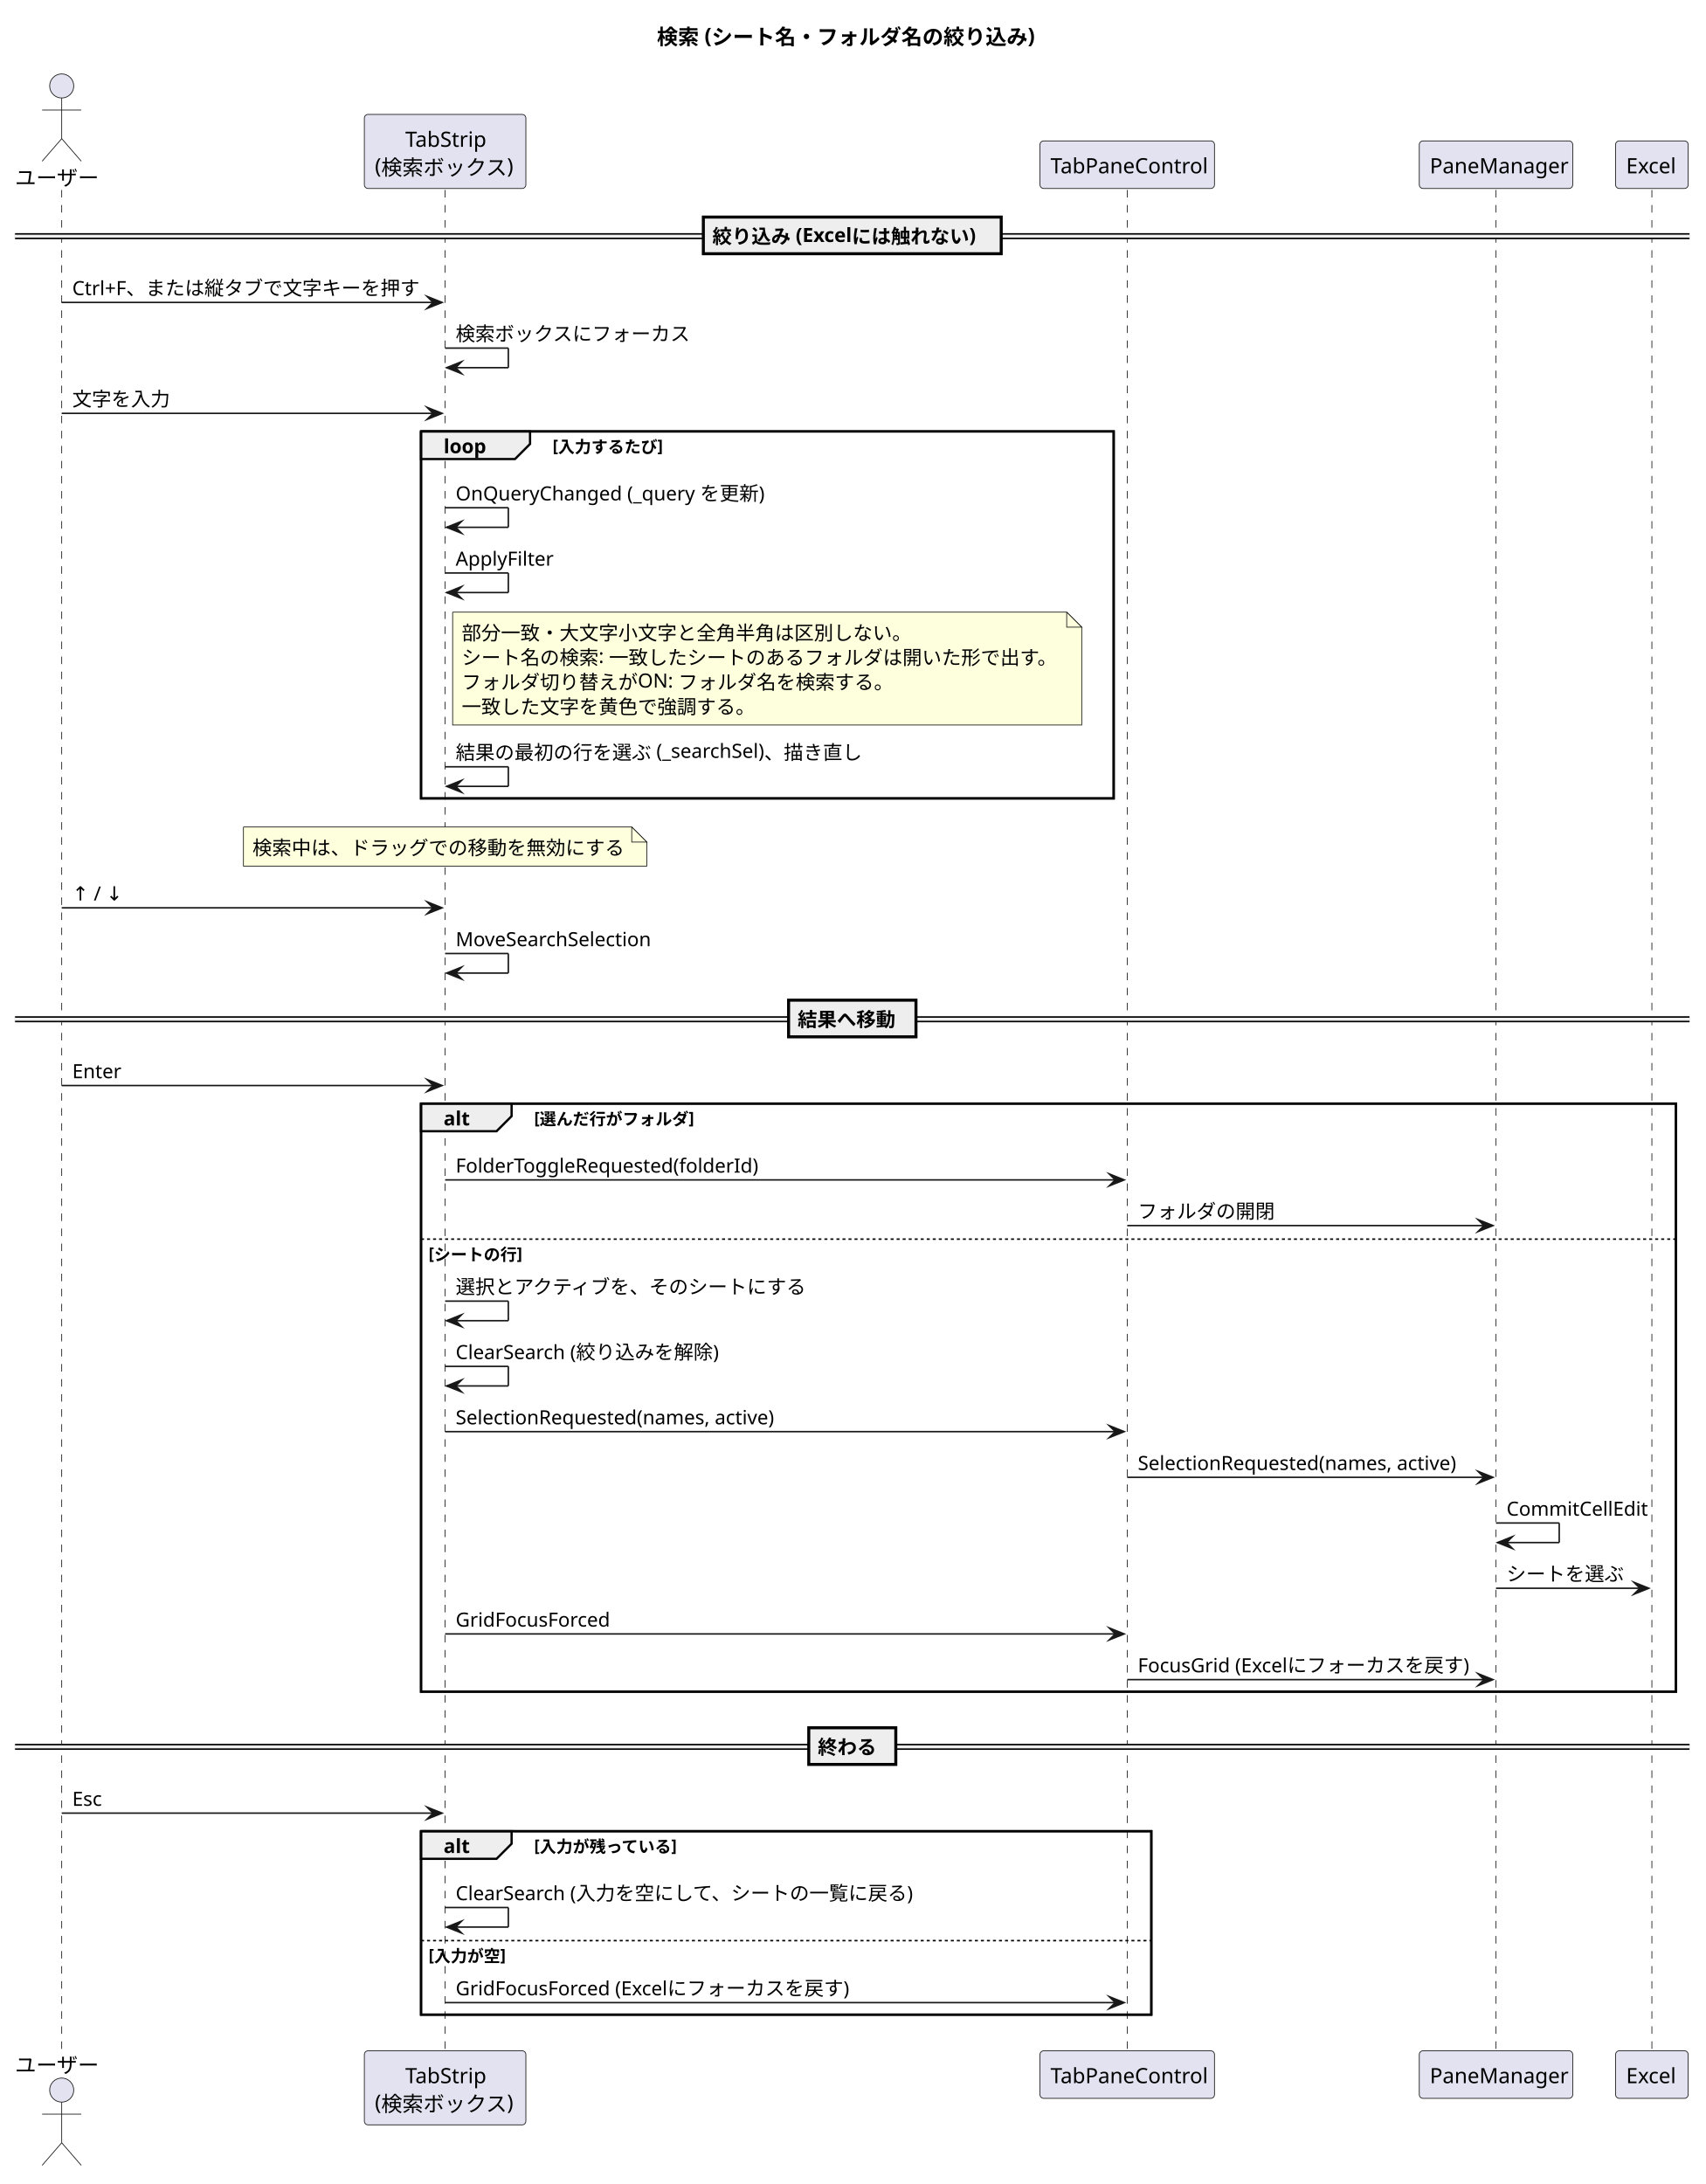
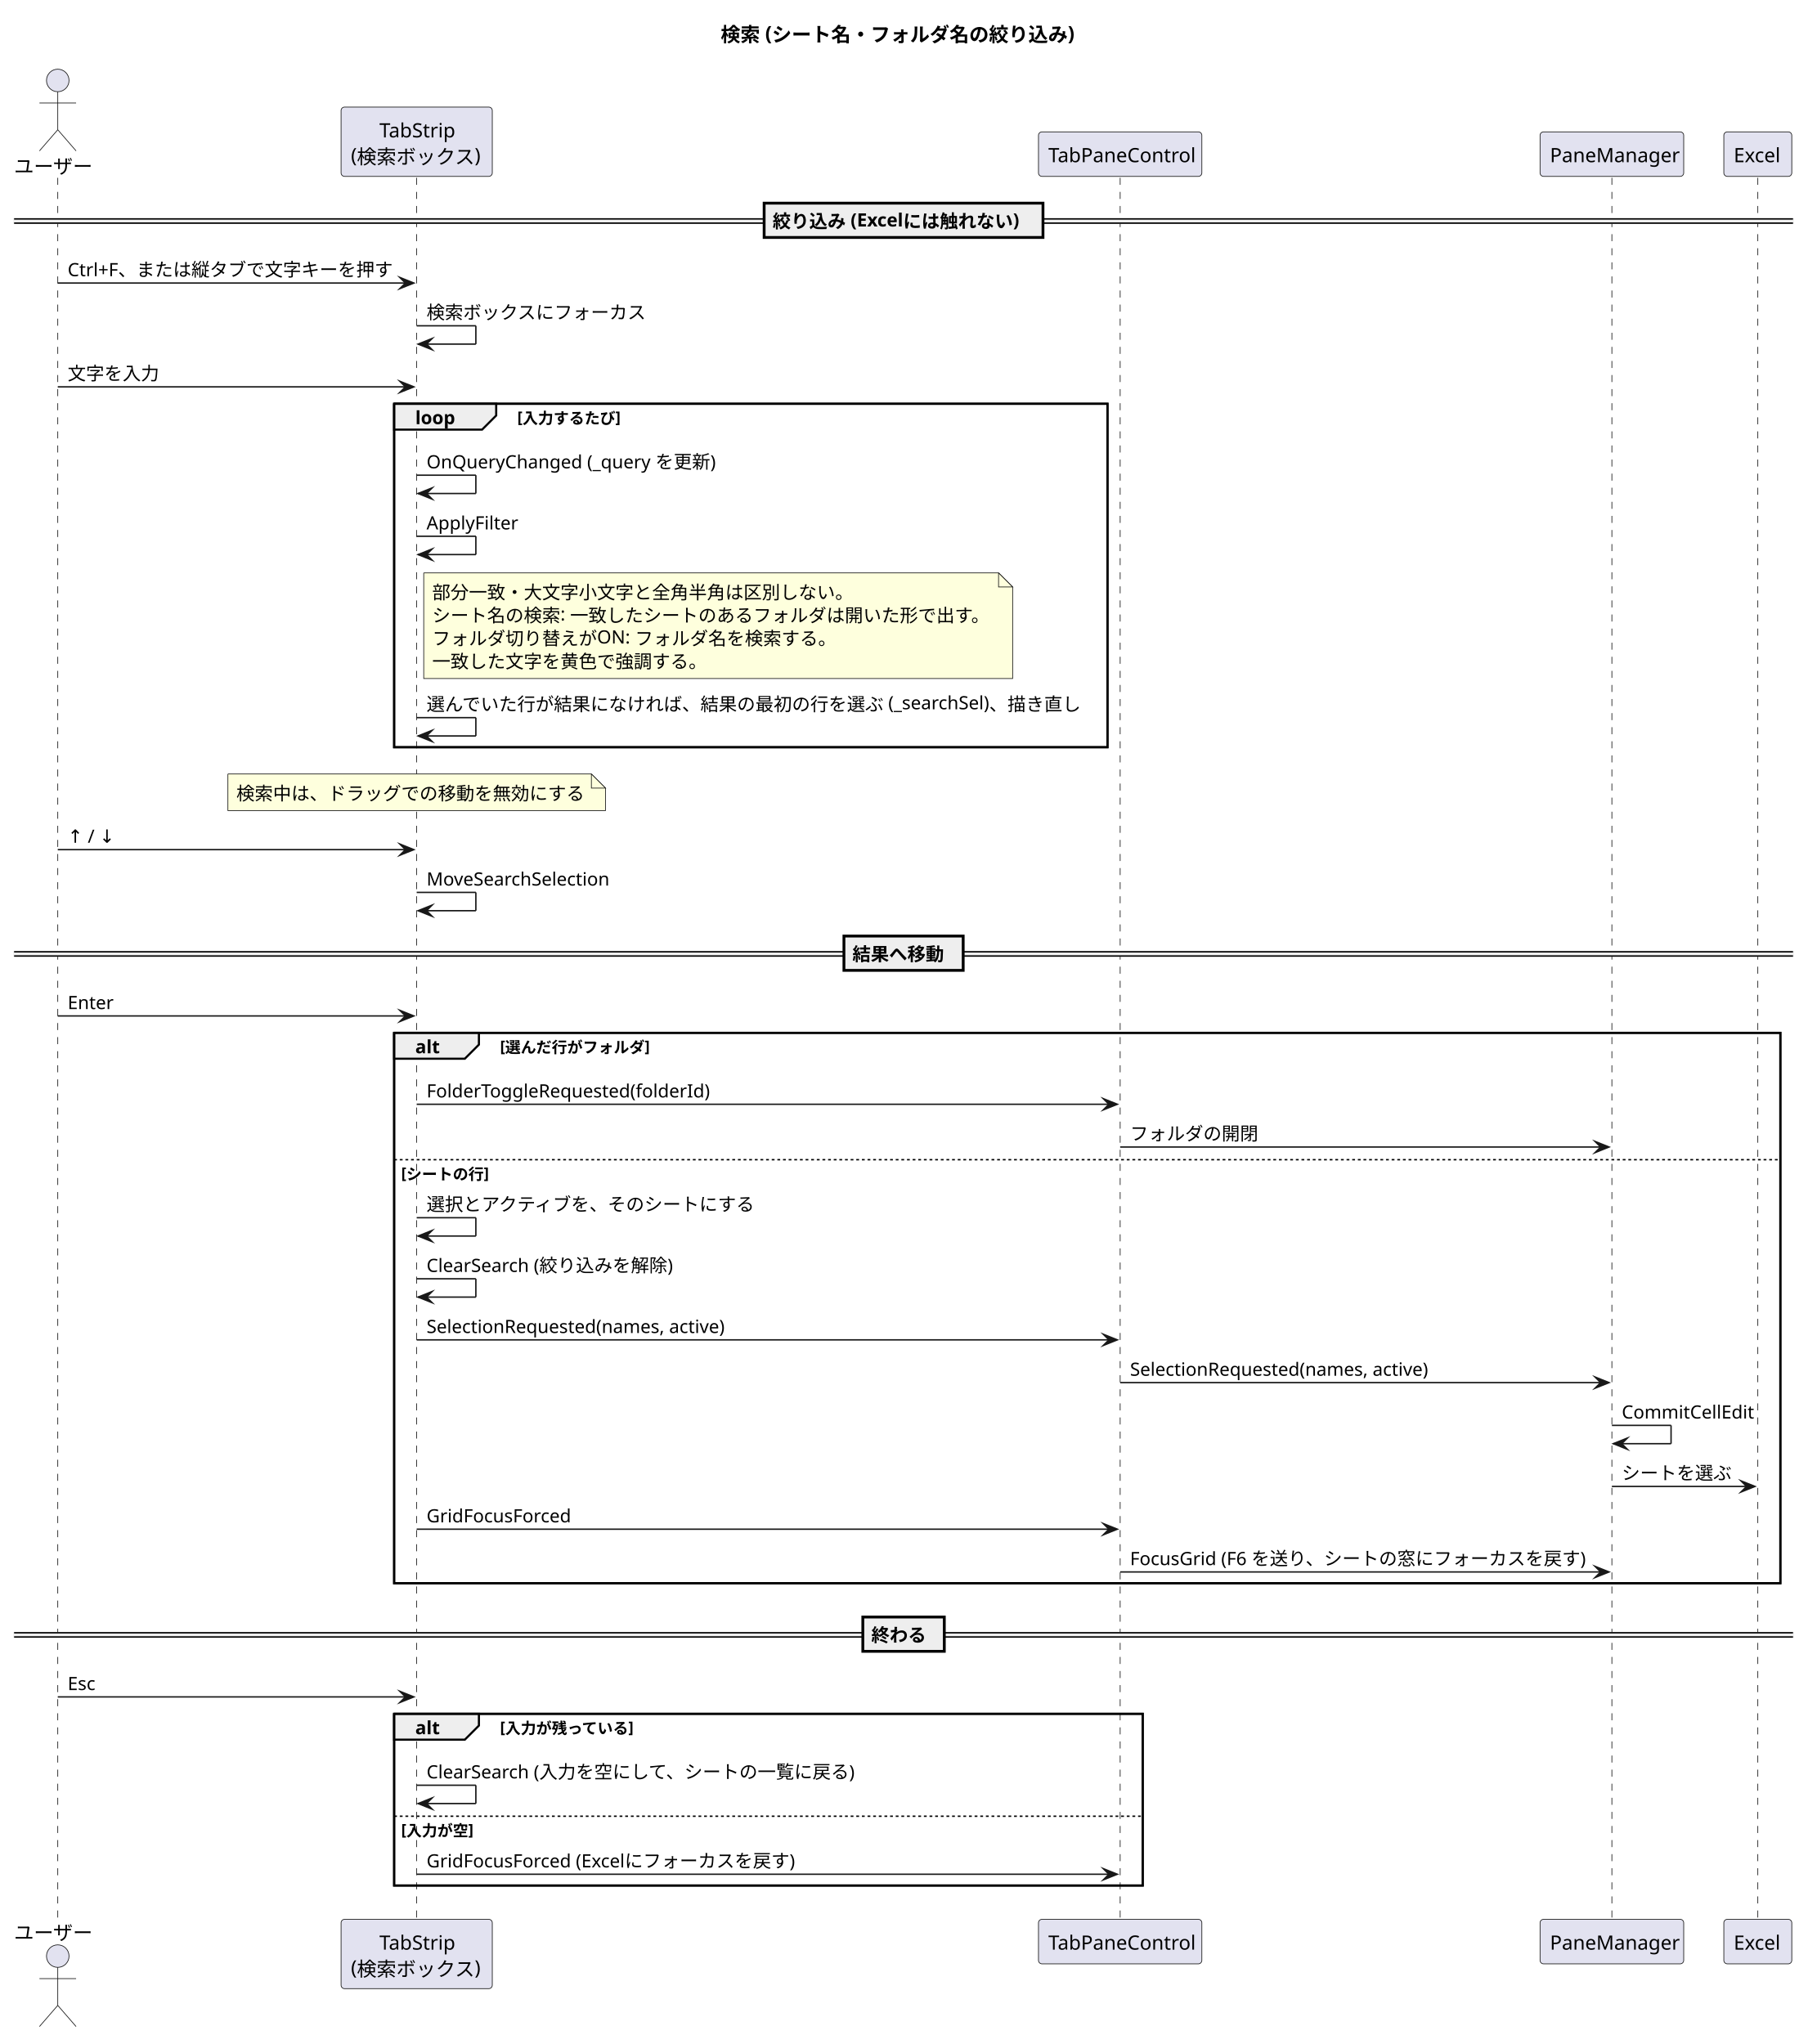
- <svg xmlns="http://www.w3.org/2000/svg" version="1.1" data-diagram-type="SEQUENCE" style="width:1133px;height:1451px;background:#FFFFFF;" width="1133px" height="1451px" viewBox="0 0 1133 1451" zoomAndPan="magnify" preserveAspectRatio="none" contentStyleType="text/css">
+ <svg xmlns="http://www.w3.org/2000/svg" version="1.1" data-diagram-type="SEQUENCE" style="width:1283px;height:1451px;background:#FFFFFF;" width="1283px" height="1451px" viewBox="0 0 1283 1451" zoomAndPan="magnify" preserveAspectRatio="none" contentStyleType="text/css">
  <defs />
  <g font-family="sans-serif" lengthAdjust="spacing">
    <g class="title" data-source-line="1">
-       <text x="436.457" y="29.533" fill="#000" font-size="14" textLength="258.651" font-weight="700">検索 (シート名・フォルダ名の絞り込み)</text>
-     </g>
-     <rect x="279.75" y="286.625" width="460.224" height="243.813" fill="none" style="stroke:#000;stroke-width:1.5;" />
-     <rect x="279.75" y="733.195" width="833.814" height="390.703" fill="none" style="stroke:#000;stroke-width:1.5;" />
-     <rect x="279.75" y="1216.602" width="485.224" height="121.891" fill="none" style="stroke:#000;stroke-width:1.5;" />
+       <text x="511.496" y="29.533" fill="#000" font-size="14" textLength="258.651" font-weight="700">検索 (シート名・フォルダ名の絞り込み)</text>
+     </g>
+     <rect x="279.75" y="286.625" width="506.308" height="243.813" fill="none" style="stroke:#000;stroke-width:1.5;" />
+     <rect x="279.75" y="733.195" width="983.893" height="390.703" fill="none" style="stroke:#000;stroke-width:1.5;" />
+     <rect x="279.75" y="1216.602" width="531.308" height="121.891" fill="none" style="stroke:#000;stroke-width:1.5;" />
    <g class="participant-lifeline" data-qualified-name="U" data-entity-uid="part1" id="part1-lifeline" data-source-line="5">
      <g>
        <rect x="37.5" y="126.219" width="8" height="1236.273" fill="#000" fill-opacity="0" />
        <line x1="41" y1="126.219" x2="41" y2="1362.492" style="stroke:#181818;stroke-width:0.5;stroke-dasharray:5,5;" />
      </g>
    </g>
    <g class="participant-lifeline" data-qualified-name="S" data-entity-uid="part2" id="part2-lifeline" data-source-line="6">
      <g>
        <rect x="292.25" y="126.219" width="8" height="1236.273" fill="#000" fill-opacity="0" />
        <line x1="295.75" y1="126.219" x2="295.75" y2="1362.492" style="stroke:#181818;stroke-width:0.5;stroke-dasharray:5,5;" />
      </g>
    </g>
    <g class="participant-lifeline" data-qualified-name="C" data-entity-uid="part3" id="part3-lifeline" data-source-line="7">
      <g>
-         <rect x="745.474" y="126.219" width="8" height="1236.273" fill="#000" fill-opacity="0" />
-         <line x1="748.974" y1="126.219" x2="748.974" y2="1362.492" style="stroke:#181818;stroke-width:0.5;stroke-dasharray:5,5;" />
+         <rect x="791.558" y="126.219" width="8" height="1236.273" fill="#000" fill-opacity="0" />
+         <line x1="795.058" y1="126.219" x2="795.058" y2="1362.492" style="stroke:#181818;stroke-width:0.5;stroke-dasharray:5,5;" />
      </g>
    </g>
    <g class="participant-lifeline" data-qualified-name="P" data-entity-uid="part4" id="part4-lifeline" data-source-line="8">
      <g>
-         <rect x="990.493" y="126.219" width="8" height="1236.273" fill="#000" fill-opacity="0" />
-         <line x1="993.993" y1="126.219" x2="993.993" y2="1362.492" style="stroke:#181818;stroke-width:0.5;stroke-dasharray:5,5;" />
+         <rect x="1140.571" y="126.219" width="8" height="1236.273" fill="#000" fill-opacity="0" />
+         <line x1="1144.071" y1="126.219" x2="1144.071" y2="1362.492" style="stroke:#181818;stroke-width:0.5;stroke-dasharray:5,5;" />
      </g>
    </g>
    <g class="participant-lifeline" data-qualified-name="XL" data-entity-uid="part5" id="part5-lifeline" data-source-line="9">
      <g>
-         <rect x="1094.064" y="126.219" width="8" height="1236.273" fill="#000" fill-opacity="0" />
-         <line x1="1097.564" y1="126.219" x2="1097.564" y2="1362.492" style="stroke:#181818;stroke-width:0.5;stroke-dasharray:5,5;" />
+         <rect x="1244.143" y="126.219" width="8" height="1236.273" fill="#000" fill-opacity="0" />
+         <line x1="1247.643" y1="126.219" x2="1247.643" y2="1362.492" style="stroke:#181818;stroke-width:0.5;stroke-dasharray:5,5;" />
      </g>
    </g>
    <g class="participant participant-head" data-qualified-name="U" data-entity-uid="part1" id="part1-head" data-source-line="5">
      <text x="10" y="123.143" fill="#000" font-size="14" textLength="56">ユーザー</text>
      <ellipse cx="41" cy="57.109" rx="8" ry="8" fill="#E2E2F0" style="stroke:#181818;stroke-width:0.5;" />
      <path d="M41,65.109 L41,92.109 M28,73.109 L54,73.109 M41,92.109 L28,107.109 M41,92.109 L54,107.109" style="stroke:#181818;stroke-width:0.5;" fill="none" />
    </g>
    <g class="participant participant-head" data-qualified-name="S" data-entity-uid="part2" id="part2-head" data-source-line="6">
      <rect x="242.088" y="76" width="107.324" height="49.219" fill="#E2E2F0" style="stroke:#181818;stroke-width:0.5;" rx="2.5" ry="2.5" />
      <text x="269.295" y="97.533" fill="#000" font-size="14" textLength="52.91">TabStrip</text>
      <text x="249.088" y="115.143" fill="#000" font-size="14" textLength="93.324">(検索ボックス)</text>
    </g>
    <g class="participant participant-head" data-qualified-name="C" data-entity-uid="part3" id="part3-head" data-source-line="7">
-       <rect x="690.998" y="93.609" width="115.951" height="31.609" fill="#E2E2F0" style="stroke:#181818;stroke-width:0.5;" rx="2.5" ry="2.5" />
-       <text x="697.998" y="115.143" fill="#000" font-size="14" textLength="101.951">TabPaneControl</text>
+       <rect x="737.083" y="93.609" width="115.951" height="31.609" fill="#E2E2F0" style="stroke:#181818;stroke-width:0.5;" rx="2.5" ry="2.5" />
+       <text x="744.083" y="115.143" fill="#000" font-size="14" textLength="101.951">TabPaneControl</text>
    </g>
    <g class="participant participant-head" data-qualified-name="P" data-entity-uid="part4" id="part4-head" data-source-line="8">
-       <rect x="943.017" y="93.609" width="101.951" height="31.609" fill="#E2E2F0" style="stroke:#181818;stroke-width:0.5;" rx="2.5" ry="2.5" />
-       <text x="950.017" y="115.143" fill="#000" font-size="14" textLength="87.951">PaneManager</text>
+       <rect x="1093.095" y="93.609" width="101.951" height="31.609" fill="#E2E2F0" style="stroke:#181818;stroke-width:0.5;" rx="2.5" ry="2.5" />
+       <text x="1100.095" y="115.143" fill="#000" font-size="14" textLength="87.951">PaneManager</text>
    </g>
    <g class="participant participant-head" data-qualified-name="XL" data-entity-uid="part5" id="part5-head" data-source-line="9">
-       <rect x="1073.447" y="93.609" width="48.234" height="31.609" fill="#E2E2F0" style="stroke:#181818;stroke-width:0.5;" rx="2.5" ry="2.5" />
-       <text x="1080.447" y="115.143" fill="#000" font-size="14" textLength="34.234">Excel</text>
+       <rect x="1223.525" y="93.609" width="48.234" height="31.609" fill="#E2E2F0" style="stroke:#181818;stroke-width:0.5;" rx="2.5" ry="2.5" />
+       <text x="1230.525" y="115.143" fill="#000" font-size="14" textLength="34.234">Excel</text>
    </g>
    <g class="participant participant-tail" data-qualified-name="U" data-entity-uid="part1" id="part1-tail" data-source-line="5">
      <text x="10" y="1377.025" fill="#000" font-size="14" textLength="56">ユーザー</text>
      <ellipse cx="41" cy="1388.602" rx="8" ry="8" fill="#E2E2F0" style="stroke:#181818;stroke-width:0.5;" />
      <path d="M41,1396.602 L41,1423.602 M28,1404.602 L54,1404.602 M41,1423.602 L28,1438.602 M41,1423.602 L54,1438.602" style="stroke:#181818;stroke-width:0.5;" fill="none" />
    </g>
    <g class="participant participant-tail" data-qualified-name="S" data-entity-uid="part2" id="part2-tail" data-source-line="6">
      <rect x="242.088" y="1362.492" width="107.324" height="49.219" fill="#E2E2F0" style="stroke:#181818;stroke-width:0.5;" rx="2.5" ry="2.5" />
      <text x="269.295" y="1384.025" fill="#000" font-size="14" textLength="52.91">TabStrip</text>
      <text x="249.088" y="1401.635" fill="#000" font-size="14" textLength="93.324">(検索ボックス)</text>
    </g>
    <g class="participant participant-tail" data-qualified-name="C" data-entity-uid="part3" id="part3-tail" data-source-line="7">
-       <rect x="690.998" y="1362.492" width="115.951" height="31.609" fill="#E2E2F0" style="stroke:#181818;stroke-width:0.5;" rx="2.5" ry="2.5" />
-       <text x="697.998" y="1384.025" fill="#000" font-size="14" textLength="101.951">TabPaneControl</text>
+       <rect x="737.083" y="1362.492" width="115.951" height="31.609" fill="#E2E2F0" style="stroke:#181818;stroke-width:0.5;" rx="2.5" ry="2.5" />
+       <text x="744.083" y="1384.025" fill="#000" font-size="14" textLength="101.951">TabPaneControl</text>
    </g>
    <g class="participant participant-tail" data-qualified-name="P" data-entity-uid="part4" id="part4-tail" data-source-line="8">
-       <rect x="943.017" y="1362.492" width="101.951" height="31.609" fill="#E2E2F0" style="stroke:#181818;stroke-width:0.5;" rx="2.5" ry="2.5" />
-       <text x="950.017" y="1384.025" fill="#000" font-size="14" textLength="87.951">PaneManager</text>
+       <rect x="1093.095" y="1362.492" width="101.951" height="31.609" fill="#E2E2F0" style="stroke:#181818;stroke-width:0.5;" rx="2.5" ry="2.5" />
+       <text x="1100.095" y="1384.025" fill="#000" font-size="14" textLength="87.951">PaneManager</text>
    </g>
    <g class="participant participant-tail" data-qualified-name="XL" data-entity-uid="part5" id="part5-tail" data-source-line="9">
-       <rect x="1073.447" y="1362.492" width="48.234" height="31.609" fill="#E2E2F0" style="stroke:#181818;stroke-width:0.5;" rx="2.5" ry="2.5" />
-       <text x="1080.447" y="1384.025" fill="#000" font-size="14" textLength="34.234">Excel</text>
-     </g>
-     <rect x="10" y="155.395" width="1112.564" height="3" fill="#EEE" style="stroke:#EEE;stroke-width:1;" />
-     <line x1="10" y1="155.395" x2="1122.564" y2="155.395" style="stroke:#000;stroke-width:1;" />
-     <line x1="10" y1="158.395" x2="1122.564" y2="158.395" style="stroke:#000;stroke-width:1;" />
-     <rect x="467.324" y="144.219" width="197.917" height="24.352" fill="#EEE" style="stroke:#000;stroke-width:2;" />
-     <text x="473.324" y="161.714" fill="#000" font-size="13" textLength="180.305" font-weight="700">絞り込み (Excelには触れない)</text>
+       <rect x="1223.525" y="1362.492" width="48.234" height="31.609" fill="#E2E2F0" style="stroke:#181818;stroke-width:0.5;" rx="2.5" ry="2.5" />
+       <text x="1230.525" y="1384.025" fill="#000" font-size="14" textLength="34.234">Excel</text>
+     </g>
+     <rect x="10" y="155.395" width="1262.643" height="3" fill="#EEE" style="stroke:#EEE;stroke-width:1;" />
+     <line x1="10" y1="155.395" x2="1272.643" y2="155.395" style="stroke:#000;stroke-width:1;" />
+     <line x1="10" y1="158.395" x2="1272.643" y2="158.395" style="stroke:#000;stroke-width:1;" />
+     <rect x="542.363" y="144.219" width="197.917" height="24.352" fill="#EEE" style="stroke:#000;stroke-width:2;" />
+     <text x="548.363" y="161.714" fill="#000" font-size="13" textLength="180.305" font-weight="700">絞り込み (Excelには触れない)</text>
    <g class="message" data-entity-1="part1" data-entity-2="part2" id="msg1" data-source-line="12">
      <polygon points="283.75,196.922,293.75,200.922,283.75,204.922,287.75,200.922" fill="#181818" style="stroke:#181818;stroke-width:1;stroke-linejoin:miter;stroke-miterlimit:10;" />
      <line x1="41" y1="200.922" x2="289.75" y2="200.922" style="stroke:#181818;stroke-width:1;" />
      <text x="48" y="196.065" fill="#000" font-size="13" textLength="230.75">Ctrl+F、または縦タブで文字キーを押す</text>
    </g>
    <g class="message" data-entity-1="part2" data-entity-2="part2" id="msg2" data-source-line="13">
      <line x1="295.75" y1="231.273" x2="337.75" y2="231.273" style="stroke:#181818;stroke-width:1;" />
      <line x1="337.75" y1="231.273" x2="337.75" y2="244.273" style="stroke:#181818;stroke-width:1;" />
      <line x1="296.75" y1="244.273" x2="337.75" y2="244.273" style="stroke:#181818;stroke-width:1;" />
      <polygon points="306.75,240.273,296.75,244.273,306.75,248.273,302.75,244.273" fill="#181818" style="stroke:#181818;stroke-width:1;stroke-linejoin:miter;stroke-miterlimit:10;" />
      <text x="302.75" y="226.417" fill="#000" font-size="13" textLength="156">検索ボックスにフォーカス</text>
    </g>
    <g class="message" data-entity-1="part1" data-entity-2="part2" id="msg3" data-source-line="14">
      <polygon points="283.75,270.625,293.75,274.625,283.75,278.625,287.75,274.625" fill="#181818" style="stroke:#181818;stroke-width:1;stroke-linejoin:miter;stroke-miterlimit:10;" />
      <line x1="41" y1="274.625" x2="289.75" y2="274.625" style="stroke:#181818;stroke-width:1;" />
      <text x="48" y="269.769" fill="#000" font-size="13" textLength="65">文字を入力</text>
    </g>
    <path d="M279.75,286.625 L352.185,286.625 L352.185,294.977 L342.185,304.977 L279.75,304.977 L279.75,286.625" style="stroke:#000;stroke-width:1.5;" fill="#EEE" />
-     <rect x="279.75" y="286.625" width="460.224" height="243.813" fill="none" style="stroke:#000;stroke-width:1.5;" />
+     <rect x="279.75" y="286.625" width="506.308" height="243.813" fill="none" style="stroke:#000;stroke-width:1.5;" />
    <text x="294.75" y="301.12" fill="#000" font-size="13" textLength="27.435" font-weight="700">loop</text>
    <text x="367.185" y="300.044" fill="#000" font-size="11" textLength="75.389" font-weight="700">[入力するたび]</text>
    <g class="message" data-entity-1="part2" data-entity-2="part2" id="msg4" data-source-line="16">
      <line x1="295.75" y1="337.328" x2="337.75" y2="337.328" style="stroke:#181818;stroke-width:1;" />
      <line x1="337.75" y1="337.328" x2="337.75" y2="350.328" style="stroke:#181818;stroke-width:1;" />
      <line x1="296.75" y1="350.328" x2="337.75" y2="350.328" style="stroke:#181818;stroke-width:1;" />
      <polygon points="306.75,346.328,296.75,350.328,306.75,354.328,302.75,350.328" fill="#181818" style="stroke:#181818;stroke-width:1;stroke-linejoin:miter;stroke-miterlimit:10;" />
      <text x="302.75" y="332.472" fill="#000" font-size="13" textLength="200.142">OnQueryChanged (_query を更新)</text>
    </g>
    <g class="message" data-entity-1="part2" data-entity-2="part2" id="msg5" data-source-line="17">
      <line x1="295.75" y1="380.68" x2="337.75" y2="380.68" style="stroke:#181818;stroke-width:1;" />
      <line x1="337.75" y1="380.68" x2="337.75" y2="393.68" style="stroke:#181818;stroke-width:1;" />
      <line x1="296.75" y1="393.68" x2="337.75" y2="393.68" style="stroke:#181818;stroke-width:1;" />
      <polygon points="306.75,389.68,296.75,393.68,306.75,397.68,302.75,393.68" fill="#181818" style="stroke:#181818;stroke-width:1;stroke-linejoin:miter;stroke-miterlimit:10;" />
      <text x="302.75" y="375.823" fill="#000" font-size="13" textLength="61.407">ApplyFilter</text>
    </g>
    <path d="M300.75,406.68 L300.75,481.68 L718.75,481.68 L718.75,416.68 L708.75,406.68 L300.75,406.68" style="stroke:#181818;stroke-width:0.5;" fill="#FEFFDD" />
    <path d="M708.75,406.68 L708.75,416.68 L718.75,416.68 L708.75,406.68" style="stroke:#181818;stroke-width:0.5;" fill="#FEFFDD" />
    <text x="306.75" y="425.175" fill="#000" font-size="13" textLength="299">部分一致・大文字小文字と全角半角は区別しない。</text>
    <text x="306.75" y="441.526" fill="#000" font-size="13" textLength="397.224">シート名の検索: 一致したシートのあるフォルダは開いた形で出す。</text>
    <text x="306.75" y="457.878" fill="#000" font-size="13" textLength="286.724">フォルダ切り替えがON: フォルダ名を検索する。</text>
    <text x="306.75" y="474.229" fill="#000" font-size="13" textLength="195">一致した文字を黄色で強調する。</text>
    <g class="message" data-entity-1="part2" data-entity-2="part2" id="msg6" data-source-line="19">
      <line x1="295.75" y1="509.438" x2="337.75" y2="509.438" style="stroke:#181818;stroke-width:1;" />
      <line x1="337.75" y1="509.438" x2="337.75" y2="522.438" style="stroke:#181818;stroke-width:1;" />
      <line x1="296.75" y1="522.438" x2="337.75" y2="522.438" style="stroke:#181818;stroke-width:1;" />
      <polygon points="306.75,518.438,296.75,522.438,306.75,526.438,302.75,522.438" fill="#181818" style="stroke:#181818;stroke-width:1;stroke-linejoin:miter;stroke-miterlimit:10;" />
-       <text x="302.75" y="504.581" fill="#000" font-size="13" textLength="272.308">結果の最初の行を選ぶ (_searchSel)、描き直し</text>
+       <text x="302.75" y="504.581" fill="#000" font-size="13" textLength="467.308">選んでいた行が結果になければ、結果の最初の行を選ぶ (_searchSel)、描き直し</text>
    </g>
    <path d="M161.75,549.438 L161.75,575.438 L429.75,575.438 L429.75,559.438 L419.75,549.438 L161.75,549.438" style="stroke:#181818;stroke-width:0.5;" fill="#FEFFDD" />
    <path d="M419.75,549.438 L419.75,559.438 L429.75,559.438 L419.75,549.438" style="stroke:#181818;stroke-width:0.5;" fill="#FEFFDD" />
    <text x="167.75" y="567.933" fill="#000" font-size="13" textLength="247">検索中は、ドラッグでの移動を無効にする</text>
    <g class="message" data-entity-1="part1" data-entity-2="part2" id="msg7" data-source-line="23">
      <polygon points="283.75,599.141,293.75,603.141,283.75,607.141,287.75,603.141" fill="#181818" style="stroke:#181818;stroke-width:1;stroke-linejoin:miter;stroke-miterlimit:10;" />
      <line x1="41" y1="603.141" x2="289.75" y2="603.141" style="stroke:#181818;stroke-width:1;" />
      <text x="48" y="598.284" fill="#000" font-size="13" textLength="36.835">↑ / ↓</text>
    </g>
    <g class="message" data-entity-1="part2" data-entity-2="part2" id="msg8" data-source-line="24">
      <line x1="295.75" y1="633.492" x2="337.75" y2="633.492" style="stroke:#181818;stroke-width:1;" />
      <line x1="337.75" y1="633.492" x2="337.75" y2="646.492" style="stroke:#181818;stroke-width:1;" />
      <line x1="296.75" y1="646.492" x2="337.75" y2="646.492" style="stroke:#181818;stroke-width:1;" />
      <polygon points="306.75,642.492,296.75,646.492,306.75,650.492,302.75,646.492" fill="#181818" style="stroke:#181818;stroke-width:1;stroke-linejoin:miter;stroke-miterlimit:10;" />
      <text x="302.75" y="628.636" fill="#000" font-size="13" textLength="126.458">MoveSearchSelection</text>
    </g>
-     <rect x="10" y="675.668" width="1112.564" height="3" fill="#EEE" style="stroke:#EEE;stroke-width:1;" />
-     <line x1="10" y1="675.668" x2="1122.564" y2="675.668" style="stroke:#000;stroke-width:1;" />
-     <line x1="10" y1="678.668" x2="1122.564" y2="678.668" style="stroke:#000;stroke-width:1;" />
-     <rect x="523.961" y="664.492" width="84.643" height="24.352" fill="#EEE" style="stroke:#000;stroke-width:2;" />
-     <text x="529.961" y="681.987" fill="#000" font-size="13" textLength="67.031" font-weight="700">結果へ移動</text>
+     <rect x="10" y="675.668" width="1262.643" height="3" fill="#EEE" style="stroke:#EEE;stroke-width:1;" />
+     <line x1="10" y1="675.668" x2="1272.643" y2="675.668" style="stroke:#000;stroke-width:1;" />
+     <line x1="10" y1="678.668" x2="1272.643" y2="678.668" style="stroke:#000;stroke-width:1;" />
+     <rect x="599" y="664.492" width="84.643" height="24.352" fill="#EEE" style="stroke:#000;stroke-width:2;" />
+     <text x="605" y="681.987" fill="#000" font-size="13" textLength="67.031" font-weight="700">結果へ移動</text>
    <g class="message" data-entity-1="part1" data-entity-2="part2" id="msg9" data-source-line="27">
      <polygon points="283.75,717.195,293.75,721.195,283.75,725.195,287.75,721.195" fill="#181818" style="stroke:#181818;stroke-width:1;stroke-linejoin:miter;stroke-miterlimit:10;" />
      <line x1="41" y1="721.195" x2="289.75" y2="721.195" style="stroke:#181818;stroke-width:1;" />
      <text x="48" y="716.339" fill="#000" font-size="13" textLength="31.072">Enter</text>
    </g>
    <path d="M279.75,733.195 L339.921,733.195 L339.921,741.547 L329.921,751.547 L279.75,751.547 L279.75,733.195" style="stroke:#000;stroke-width:1.5;" fill="#EEE" />
-     <rect x="279.75" y="733.195" width="833.814" height="390.703" fill="none" style="stroke:#000;stroke-width:1.5;" />
+     <rect x="279.75" y="733.195" width="983.893" height="390.703" fill="none" style="stroke:#000;stroke-width:1.5;" />
    <text x="294.75" y="747.69" fill="#000" font-size="13" textLength="15.171" font-weight="700">alt</text>
    <text x="354.921" y="746.614" fill="#000" font-size="11" textLength="109.42" font-weight="700">[選んだ行がフォルダ]</text>
    <g class="message" data-entity-1="part2" data-entity-2="part3" id="msg10" data-source-line="29">
-       <polygon points="736.974,779.898,746.974,783.898,736.974,787.898,740.974,783.898" fill="#181818" style="stroke:#181818;stroke-width:1;stroke-linejoin:miter;stroke-miterlimit:10;" />
-       <line x1="295.75" y1="783.898" x2="742.974" y2="783.898" style="stroke:#181818;stroke-width:1;" />
+       <polygon points="783.058,779.898,793.058,783.898,783.058,787.898,787.058,783.898" fill="#181818" style="stroke:#181818;stroke-width:1;stroke-linejoin:miter;stroke-miterlimit:10;" />
+       <line x1="295.75" y1="783.898" x2="789.058" y2="783.898" style="stroke:#181818;stroke-width:1;" />
      <text x="302.75" y="779.042" fill="#000" font-size="13" textLength="191.496">FolderToggleRequested(folderId)</text>
    </g>
    <g class="message" data-entity-1="part3" data-entity-2="part4" id="msg11" data-source-line="30">
-       <polygon points="981.993,810.25,991.993,814.25,981.993,818.25,985.993,814.25" fill="#181818" style="stroke:#181818;stroke-width:1;stroke-linejoin:miter;stroke-miterlimit:10;" />
-       <line x1="748.974" y1="814.25" x2="987.993" y2="814.25" style="stroke:#181818;stroke-width:1;" />
-       <text x="755.974" y="809.394" fill="#000" font-size="13" textLength="91">フォルダの開閉</text>
-     </g>
-     <line x1="279.75" y1="823.25" x2="1113.564" y2="823.25" style="stroke:#000;stroke-width:1;stroke-dasharray:2,2;" />
+       <polygon points="1132.071,810.25,1142.071,814.25,1132.071,818.25,1136.071,814.25" fill="#181818" style="stroke:#181818;stroke-width:1;stroke-linejoin:miter;stroke-miterlimit:10;" />
+       <line x1="795.058" y1="814.25" x2="1138.071" y2="814.25" style="stroke:#181818;stroke-width:1;" />
+       <text x="802.058" y="809.394" fill="#000" font-size="13" textLength="91">フォルダの開閉</text>
+     </g>
+     <line x1="279.75" y1="823.25" x2="1263.643" y2="823.25" style="stroke:#000;stroke-width:1;stroke-dasharray:2,2;" />
    <text x="284.75" y="836.669" fill="#000" font-size="11" textLength="64.045" font-weight="700">[シートの行]</text>
    <g class="message" data-entity-1="part2" data-entity-2="part2" id="msg12" data-source-line="32">
      <line x1="295.75" y1="864.438" x2="337.75" y2="864.438" style="stroke:#181818;stroke-width:1;" />
      <line x1="337.75" y1="864.438" x2="337.75" y2="877.438" style="stroke:#181818;stroke-width:1;" />
      <line x1="296.75" y1="877.438" x2="337.75" y2="877.438" style="stroke:#181818;stroke-width:1;" />
      <polygon points="306.75,873.438,296.75,877.438,306.75,881.438,302.75,877.438" fill="#181818" style="stroke:#181818;stroke-width:1;stroke-linejoin:miter;stroke-miterlimit:10;" />
      <text x="302.75" y="859.581" fill="#000" font-size="13" textLength="234">選択とアクティブを、そのシートにする</text>
    </g>
    <g class="message" data-entity-1="part2" data-entity-2="part2" id="msg13" data-source-line="33">
      <line x1="295.75" y1="907.789" x2="337.75" y2="907.789" style="stroke:#181818;stroke-width:1;" />
      <line x1="337.75" y1="907.789" x2="337.75" y2="920.789" style="stroke:#181818;stroke-width:1;" />
      <line x1="296.75" y1="920.789" x2="337.75" y2="920.789" style="stroke:#181818;stroke-width:1;" />
      <polygon points="306.75,916.789,296.75,920.789,306.75,924.789,302.75,920.789" fill="#181818" style="stroke:#181818;stroke-width:1;stroke-linejoin:miter;stroke-miterlimit:10;" />
      <text x="302.75" y="902.933" fill="#000" font-size="13" textLength="175.525">ClearSearch (絞り込みを解除)</text>
    </g>
    <g class="message" data-entity-1="part2" data-entity-2="part3" id="msg14" data-source-line="34">
-       <polygon points="736.974,947.141,746.974,951.141,736.974,955.141,740.974,951.141" fill="#181818" style="stroke:#181818;stroke-width:1;stroke-linejoin:miter;stroke-miterlimit:10;" />
-       <line x1="295.75" y1="951.141" x2="742.974" y2="951.141" style="stroke:#181818;stroke-width:1;" />
+       <polygon points="783.058,947.141,793.058,951.141,783.058,955.141,787.058,951.141" fill="#181818" style="stroke:#181818;stroke-width:1;stroke-linejoin:miter;stroke-miterlimit:10;" />
+       <line x1="295.75" y1="951.141" x2="789.058" y2="951.141" style="stroke:#181818;stroke-width:1;" />
      <text x="302.75" y="946.284" fill="#000" font-size="13" textLength="205.22">SelectionRequested(names, active)</text>
    </g>
    <g class="message" data-entity-1="part3" data-entity-2="part4" id="msg15" data-source-line="35">
-       <polygon points="981.993,977.492,991.993,981.492,981.993,985.492,985.993,981.492" fill="#181818" style="stroke:#181818;stroke-width:1;stroke-linejoin:miter;stroke-miterlimit:10;" />
-       <line x1="748.974" y1="981.492" x2="987.993" y2="981.492" style="stroke:#181818;stroke-width:1;" />
-       <text x="755.974" y="976.636" fill="#000" font-size="13" textLength="205.22">SelectionRequested(names, active)</text>
+       <polygon points="1132.071,977.492,1142.071,981.492,1132.071,985.492,1136.071,981.492" fill="#181818" style="stroke:#181818;stroke-width:1;stroke-linejoin:miter;stroke-miterlimit:10;" />
+       <line x1="795.058" y1="981.492" x2="1138.071" y2="981.492" style="stroke:#181818;stroke-width:1;" />
+       <text x="802.058" y="976.636" fill="#000" font-size="13" textLength="205.22">SelectionRequested(names, active)</text>
    </g>
    <g class="message" data-entity-1="part4" data-entity-2="part4" id="msg16" data-source-line="36">
-       <line x1="993.993" y1="1011.844" x2="1035.993" y2="1011.844" style="stroke:#181818;stroke-width:1;" />
-       <line x1="1035.993" y1="1011.844" x2="1035.993" y2="1024.844" style="stroke:#181818;stroke-width:1;" />
-       <line x1="994.993" y1="1024.844" x2="1035.993" y2="1024.844" style="stroke:#181818;stroke-width:1;" />
-       <polygon points="1004.993,1020.844,994.993,1024.844,1004.993,1028.844,1000.993,1024.844" fill="#181818" style="stroke:#181818;stroke-width:1;stroke-linejoin:miter;stroke-miterlimit:10;" />
-       <text x="1000.993" y="1006.987" fill="#000" font-size="13" textLength="89.572">CommitCellEdit</text>
+       <line x1="1144.071" y1="1011.844" x2="1186.071" y2="1011.844" style="stroke:#181818;stroke-width:1;" />
+       <line x1="1186.071" y1="1011.844" x2="1186.071" y2="1024.844" style="stroke:#181818;stroke-width:1;" />
+       <line x1="1145.071" y1="1024.844" x2="1186.071" y2="1024.844" style="stroke:#181818;stroke-width:1;" />
+       <polygon points="1155.071,1020.844,1145.071,1024.844,1155.071,1028.844,1151.071,1024.844" fill="#181818" style="stroke:#181818;stroke-width:1;stroke-linejoin:miter;stroke-miterlimit:10;" />
+       <text x="1151.071" y="1006.987" fill="#000" font-size="13" textLength="89.572">CommitCellEdit</text>
    </g>
    <g class="message" data-entity-1="part4" data-entity-2="part5" id="msg17" data-source-line="37">
-       <polygon points="1085.564,1051.195,1095.564,1055.195,1085.564,1059.195,1089.564,1055.195" fill="#181818" style="stroke:#181818;stroke-width:1;stroke-linejoin:miter;stroke-miterlimit:10;" />
-       <line x1="993.993" y1="1055.195" x2="1091.564" y2="1055.195" style="stroke:#181818;stroke-width:1;" />
-       <text x="1000.993" y="1050.339" fill="#000" font-size="13" textLength="78">シートを選ぶ</text>
+       <polygon points="1235.643,1051.195,1245.643,1055.195,1235.643,1059.195,1239.643,1055.195" fill="#181818" style="stroke:#181818;stroke-width:1;stroke-linejoin:miter;stroke-miterlimit:10;" />
+       <line x1="1144.071" y1="1055.195" x2="1241.643" y2="1055.195" style="stroke:#181818;stroke-width:1;" />
+       <text x="1151.071" y="1050.339" fill="#000" font-size="13" textLength="78">シートを選ぶ</text>
    </g>
    <g class="message" data-entity-1="part2" data-entity-2="part3" id="msg18" data-source-line="38">
-       <polygon points="736.974,1081.547,746.974,1085.547,736.974,1089.547,740.974,1085.547" fill="#181818" style="stroke:#181818;stroke-width:1;stroke-linejoin:miter;stroke-miterlimit:10;" />
-       <line x1="295.75" y1="1085.547" x2="742.974" y2="1085.547" style="stroke:#181818;stroke-width:1;" />
+       <polygon points="783.058,1081.547,793.058,1085.547,783.058,1089.547,787.058,1085.547" fill="#181818" style="stroke:#181818;stroke-width:1;stroke-linejoin:miter;stroke-miterlimit:10;" />
+       <line x1="295.75" y1="1085.547" x2="789.058" y2="1085.547" style="stroke:#181818;stroke-width:1;" />
      <text x="302.75" y="1080.69" fill="#000" font-size="13" textLength="100.42">GridFocusForced</text>
    </g>
    <g class="message" data-entity-1="part3" data-entity-2="part4" id="msg19" data-source-line="39">
-       <polygon points="981.993,1111.898,991.993,1115.898,981.993,1119.898,985.993,1115.898" fill="#181818" style="stroke:#181818;stroke-width:1;stroke-linejoin:miter;stroke-miterlimit:10;" />
-       <line x1="748.974" y1="1115.898" x2="987.993" y2="1115.898" style="stroke:#181818;stroke-width:1;" />
-       <text x="755.974" y="1111.042" fill="#000" font-size="13" textLength="221.019">FocusGrid (Excelにフォーカスを戻す)</text>
-     </g>
-     <rect x="10" y="1159.074" width="1112.564" height="3" fill="#EEE" style="stroke:#EEE;stroke-width:1;" />
-     <line x1="10" y1="1159.074" x2="1122.564" y2="1159.074" style="stroke:#000;stroke-width:1;" />
-     <line x1="10" y1="1162.074" x2="1122.564" y2="1162.074" style="stroke:#000;stroke-width:1;" />
-     <rect x="537.367" y="1147.898" width="57.831" height="24.352" fill="#EEE" style="stroke:#000;stroke-width:2;" />
-     <text x="543.367" y="1165.394" fill="#000" font-size="13" textLength="40.219" font-weight="700">終わる</text>
+       <polygon points="1132.071,1111.898,1142.071,1115.898,1132.071,1119.898,1136.071,1115.898" fill="#181818" style="stroke:#181818;stroke-width:1;stroke-linejoin:miter;stroke-miterlimit:10;" />
+       <line x1="795.058" y1="1115.898" x2="1138.071" y2="1115.898" style="stroke:#181818;stroke-width:1;" />
+       <text x="802.058" y="1111.042" fill="#000" font-size="13" textLength="325.013">FocusGrid (F6 を送り、シートの窓にフォーカスを戻す)</text>
+     </g>
+     <rect x="10" y="1159.074" width="1262.643" height="3" fill="#EEE" style="stroke:#EEE;stroke-width:1;" />
+     <line x1="10" y1="1159.074" x2="1272.643" y2="1159.074" style="stroke:#000;stroke-width:1;" />
+     <line x1="10" y1="1162.074" x2="1272.643" y2="1162.074" style="stroke:#000;stroke-width:1;" />
+     <rect x="612.406" y="1147.898" width="57.831" height="24.352" fill="#EEE" style="stroke:#000;stroke-width:2;" />
+     <text x="618.406" y="1165.394" fill="#000" font-size="13" textLength="40.219" font-weight="700">終わる</text>
    <g class="message" data-entity-1="part1" data-entity-2="part2" id="msg20" data-source-line="43">
      <polygon points="283.75,1200.602,293.75,1204.602,283.75,1208.602,287.75,1204.602" fill="#181818" style="stroke:#181818;stroke-width:1;stroke-linejoin:miter;stroke-miterlimit:10;" />
      <line x1="41" y1="1204.602" x2="289.75" y2="1204.602" style="stroke:#181818;stroke-width:1;" />
      <text x="48" y="1199.745" fill="#000" font-size="13" textLength="21.671">Esc</text>
    </g>
    <path d="M279.75,1216.602 L339.921,1216.602 L339.921,1224.953 L329.921,1234.953 L279.75,1234.953 L279.75,1216.602" style="stroke:#000;stroke-width:1.5;" fill="#EEE" />
-     <rect x="279.75" y="1216.602" width="485.224" height="121.891" fill="none" style="stroke:#000;stroke-width:1.5;" />
+     <rect x="279.75" y="1216.602" width="531.308" height="121.891" fill="none" style="stroke:#000;stroke-width:1.5;" />
    <text x="294.75" y="1231.097" fill="#000" font-size="13" textLength="15.171" font-weight="700">alt</text>
    <text x="354.921" y="1230.021" fill="#000" font-size="11" textLength="98.076" font-weight="700">[入力が残っている]</text>
    <g class="message" data-entity-1="part2" data-entity-2="part2" id="msg21" data-source-line="45">
      <line x1="295.75" y1="1267.305" x2="337.75" y2="1267.305" style="stroke:#181818;stroke-width:1;" />
      <line x1="337.75" y1="1267.305" x2="337.75" y2="1280.305" style="stroke:#181818;stroke-width:1;" />
      <line x1="296.75" y1="1280.305" x2="337.75" y2="1280.305" style="stroke:#181818;stroke-width:1;" />
      <polygon points="306.75,1276.305,296.75,1280.305,306.75,1284.305,302.75,1280.305" fill="#181818" style="stroke:#181818;stroke-width:1;stroke-linejoin:miter;stroke-miterlimit:10;" />
      <text x="302.75" y="1262.448" fill="#000" font-size="13" textLength="305.525">ClearSearch (入力を空にして、シートの一覧に戻る)</text>
    </g>
-     <line x1="279.75" y1="1289.305" x2="764.974" y2="1289.305" style="stroke:#000;stroke-width:1;stroke-dasharray:2,2;" />
+     <line x1="279.75" y1="1289.305" x2="811.058" y2="1289.305" style="stroke:#000;stroke-width:1;stroke-dasharray:2,2;" />
    <text x="284.75" y="1302.724" fill="#000" font-size="11" textLength="52.701" font-weight="700">[入力が空]</text>
    <g class="message" data-entity-1="part2" data-entity-2="part3" id="msg22" data-source-line="47">
-       <polygon points="736.974,1326.492,746.974,1330.492,736.974,1334.492,740.974,1330.492" fill="#181818" style="stroke:#181818;stroke-width:1;stroke-linejoin:miter;stroke-miterlimit:10;" />
-       <line x1="295.75" y1="1330.492" x2="742.974" y2="1330.492" style="stroke:#181818;stroke-width:1;" />
+       <polygon points="783.058,1326.492,793.058,1330.492,783.058,1334.492,787.058,1330.492" fill="#181818" style="stroke:#181818;stroke-width:1;stroke-linejoin:miter;stroke-miterlimit:10;" />
+       <line x1="295.75" y1="1330.492" x2="789.058" y2="1330.492" style="stroke:#181818;stroke-width:1;" />
      <text x="302.75" y="1325.636" fill="#000" font-size="13" textLength="261.479">GridFocusForced (Excelにフォーカスを戻す)</text>
    </g>
  </g>
</svg>
